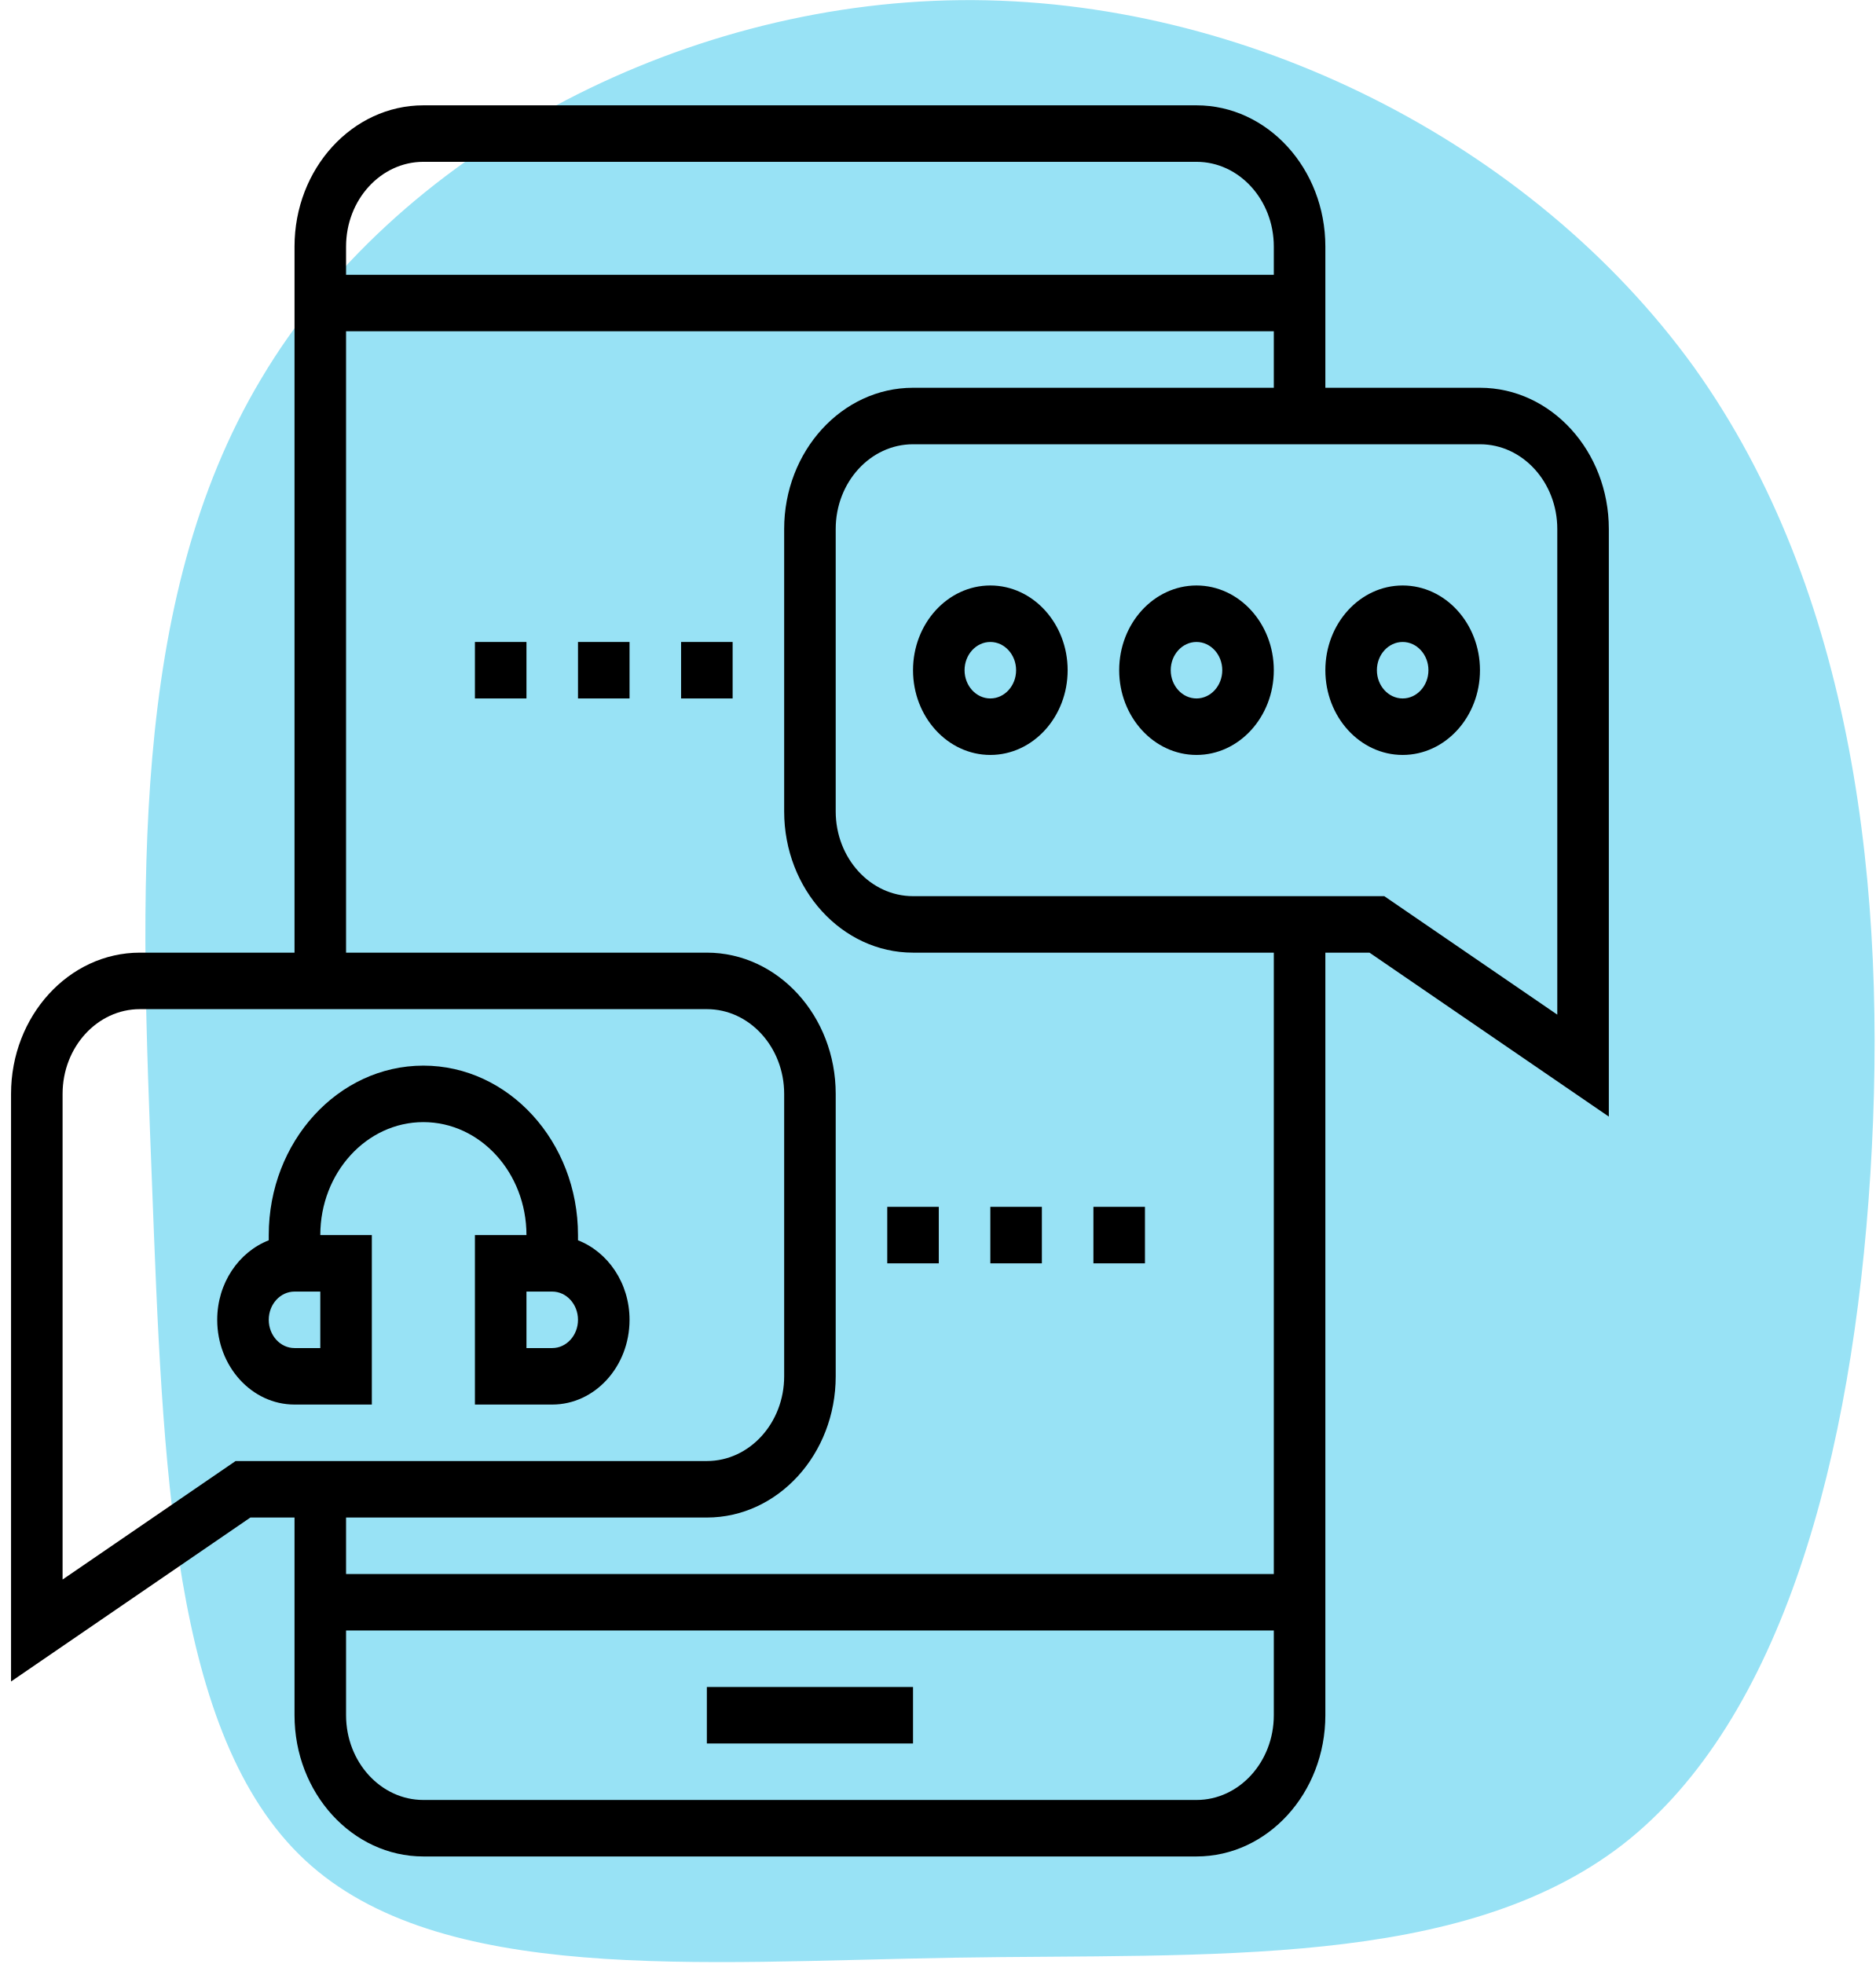
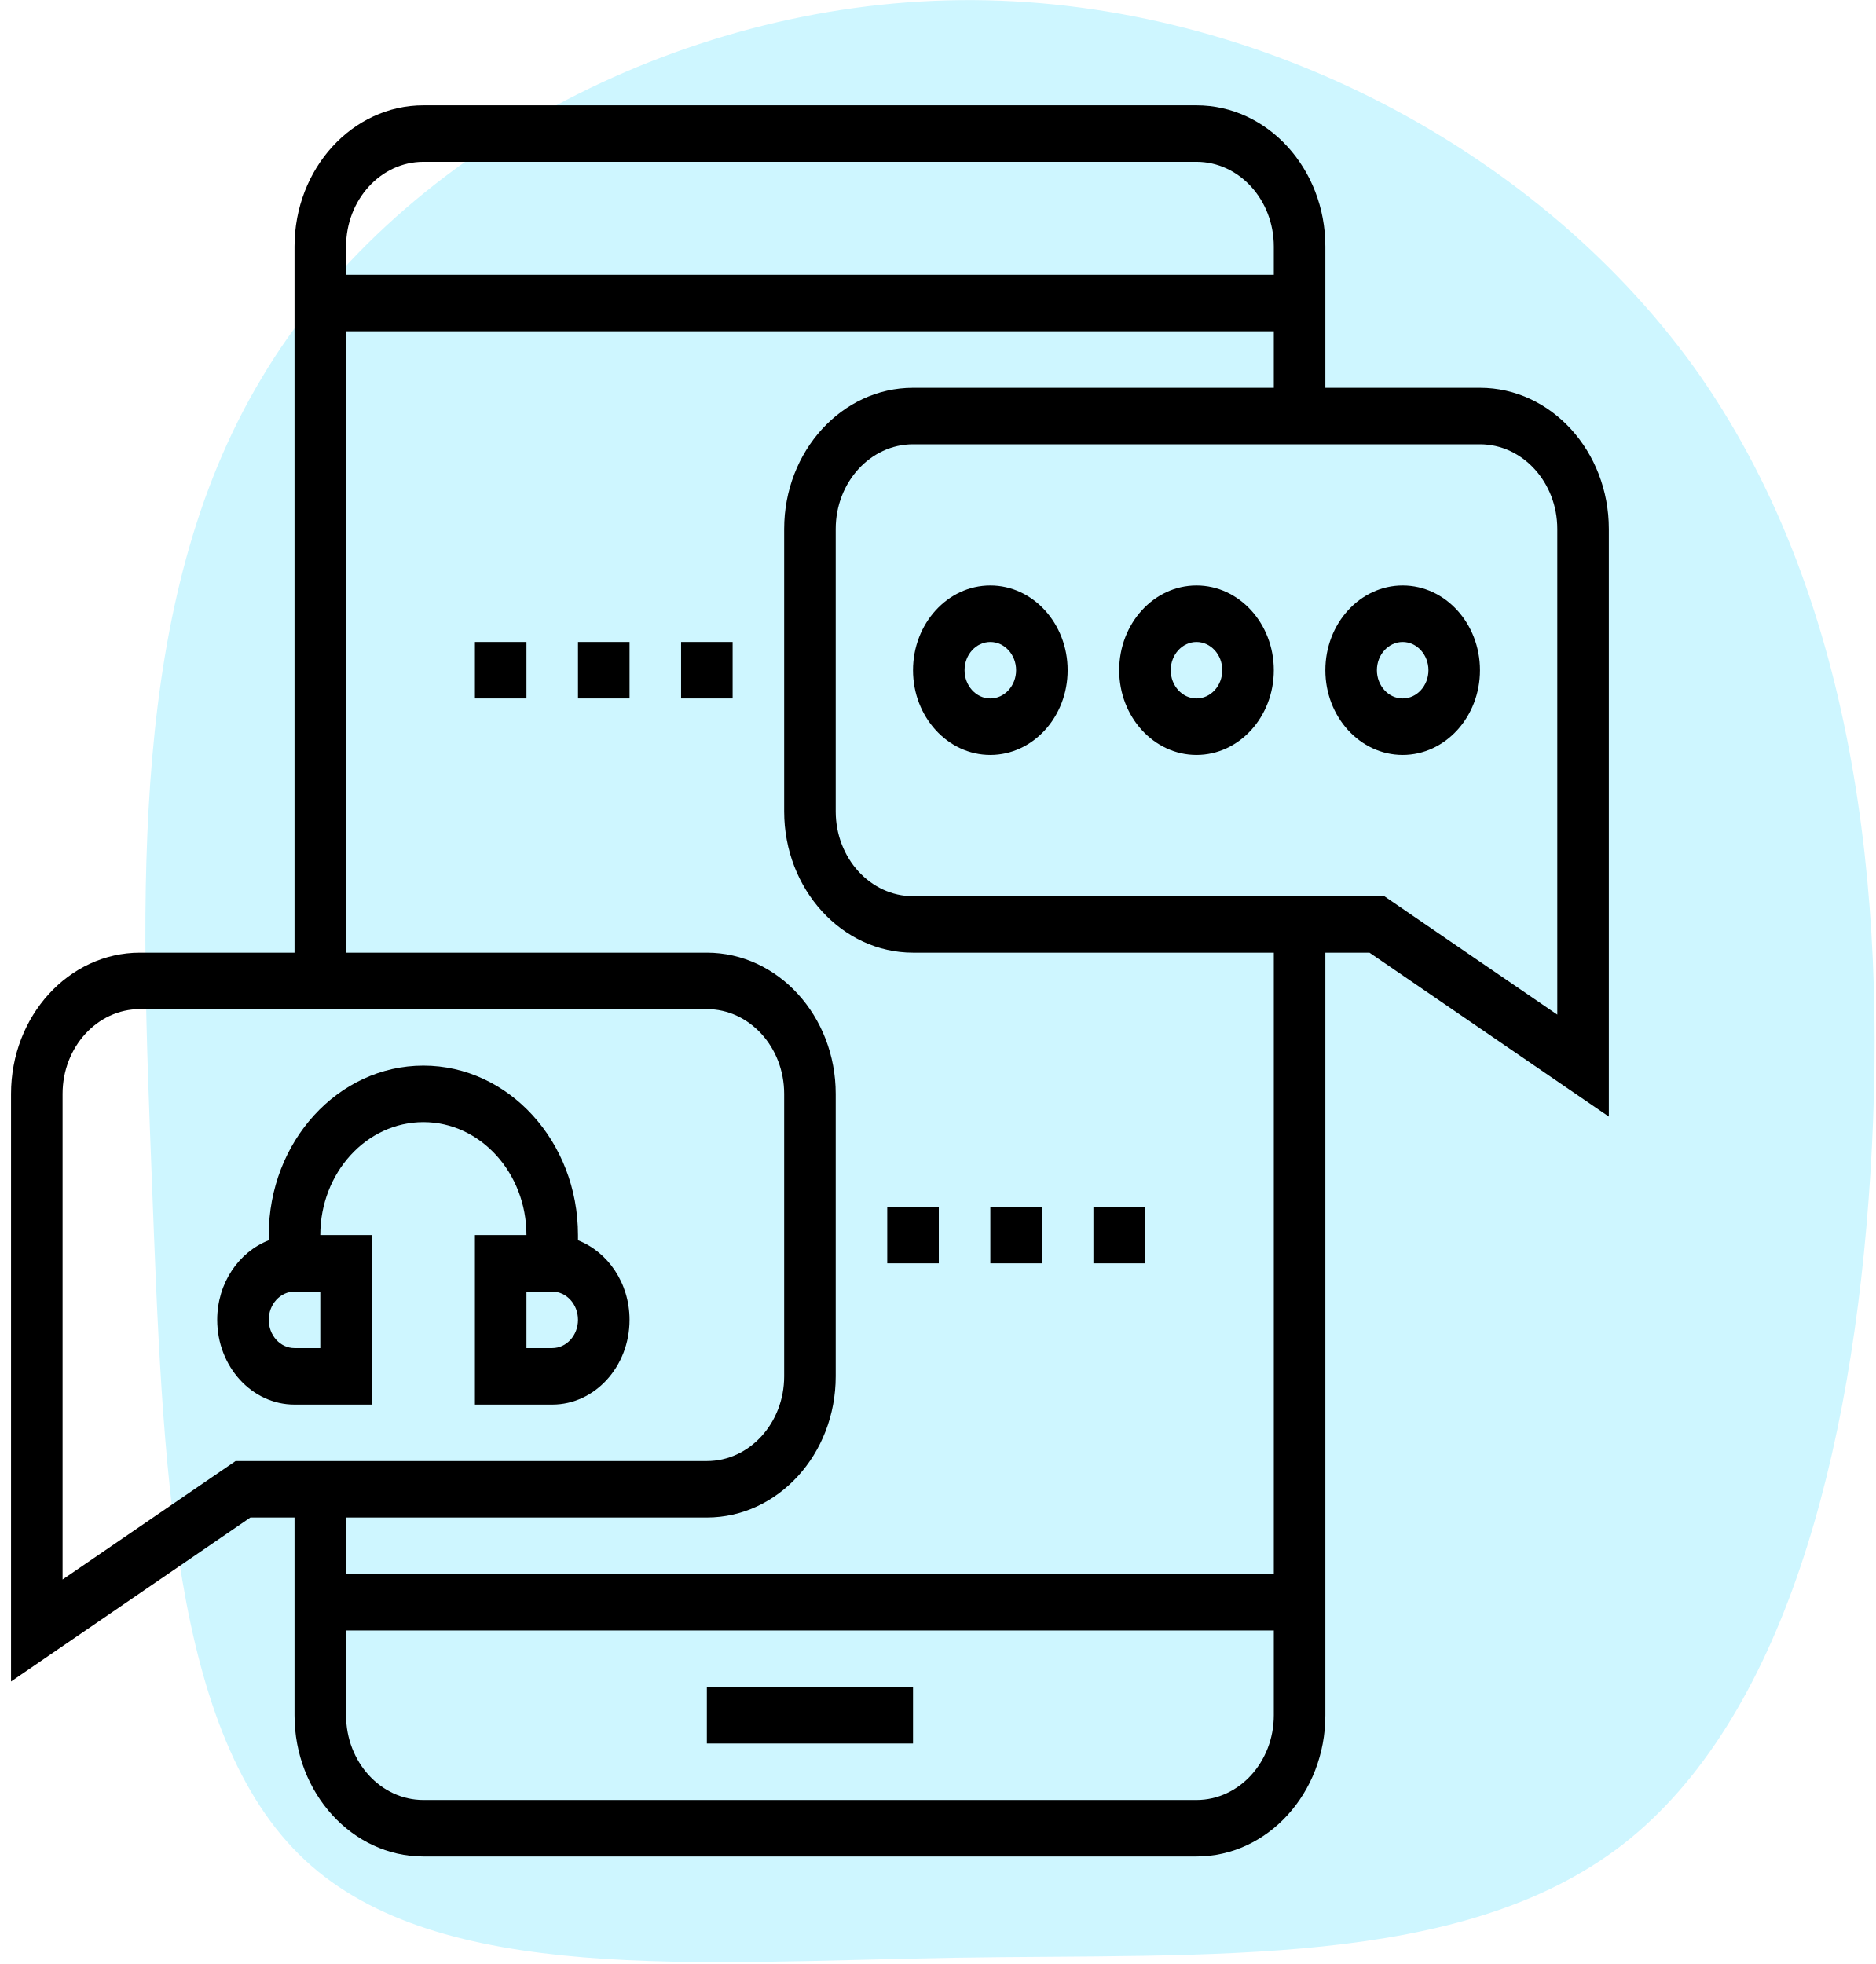
<svg xmlns="http://www.w3.org/2000/svg" width="489" height="512" viewBox="0 0 489 512" fill="none">
-   <path d="M441.601 95.699C399.518 37.414 324.619 -0.701 250.429 0.037C176.239 0.775 102.758 40.366 68.154 98.642C33.194 156.918 36.753 233.877 39.599 307.848C42.446 381.819 44.579 452.428 79.53 484.935C114.482 517.441 181.896 511.472 248.595 510.359C315.295 509.247 380.924 513.364 423.016 480.867C464.751 448.37 482.948 379.632 487.593 306.035C492.237 232.439 483.327 153.984 441.601 95.699Z" fill="#98E2F5" />
+   <path d="M441.601 95.699C399.518 37.414 324.619 -0.701 250.429 0.037C176.239 0.775 102.758 40.366 68.154 98.642C33.194 156.918 36.753 233.877 39.599 307.848C42.446 381.819 44.579 452.428 79.53 484.935C114.482 517.441 181.896 511.472 248.595 510.359C315.295 509.247 380.924 513.364 423.016 480.867C464.751 448.37 482.948 379.632 487.593 306.035C492.237 232.439 483.327 153.984 441.601 95.699Z" fill="#CEF6FF" />
  <path d="M238.019 439.787H184.273V454.513H238.019V439.787Z" fill="black" />
  <path d="M385.821 101.089H345.512V64.274C345.512 43.974 330.443 27.459 311.92 27.459H110.372C91.85 27.459 76.78 43.974 76.78 64.274V248.349H36.471C17.948 248.349 2.879 264.865 2.879 285.164V438.352L65.272 395.609H76.78V447.15C76.78 467.451 91.85 483.965 110.372 483.965H311.92C330.443 483.965 345.512 467.451 345.512 447.15V248.349H357.02L419.413 291.092V137.904C419.413 117.604 404.345 101.089 385.821 101.089ZM110.372 42.185H311.92C323.032 42.185 332.075 52.095 332.075 64.274V71.637H90.217V64.274C90.217 52.095 99.26 42.185 110.372 42.185ZM61.416 380.883L16.316 411.771V285.164C16.316 272.986 25.359 263.075 36.471 263.075H184.273C195.385 263.075 204.428 272.986 204.428 285.164V358.794C204.428 370.973 195.385 380.883 184.273 380.883H61.416ZM311.92 469.239H110.372C99.26 469.239 90.217 459.331 90.217 447.15V425.061H332.075V447.15C332.075 459.331 323.032 469.239 311.92 469.239ZM332.075 410.335H90.217V395.609H184.273C202.795 395.609 217.864 379.094 217.864 358.794V285.164C217.864 264.865 202.795 248.349 184.273 248.349H90.217V86.363H332.075V101.089H238.019C219.497 101.089 204.428 117.604 204.428 137.904V211.534C204.428 231.834 219.497 248.349 238.019 248.349H332.075V410.335ZM405.976 264.511L360.876 233.623H345.512H332.075H238.019C226.907 233.623 217.864 223.712 217.864 211.534V137.904C217.864 125.726 226.907 115.815 238.019 115.815H385.821C396.935 115.815 405.976 125.726 405.976 137.904V264.511Z" fill="black" />
  <path d="M311.92 152.63C300.808 152.63 291.765 162.541 291.765 174.719C291.765 186.897 300.808 196.808 311.92 196.808C323.032 196.808 332.075 186.897 332.075 174.719C332.075 162.541 323.032 152.63 311.92 152.63ZM311.92 182.082C308.218 182.082 305.202 178.776 305.202 174.719C305.202 170.662 308.218 167.356 311.92 167.356C315.622 167.356 318.639 170.662 318.639 174.719C318.639 178.776 315.622 182.082 311.92 182.082Z" fill="black" />
  <path d="M365.666 152.63C354.554 152.63 345.512 162.541 345.512 174.719C345.512 186.897 354.554 196.808 365.666 196.808C376.778 196.808 385.821 186.897 385.821 174.719C385.821 162.541 376.778 152.63 365.666 152.63ZM365.666 182.082C361.964 182.082 358.948 178.776 358.948 174.719C358.948 170.662 361.964 167.356 365.666 167.356C369.368 167.356 372.385 170.662 372.385 174.719C372.385 178.776 369.368 182.082 365.666 182.082Z" fill="black" />
  <path d="M258.174 152.63C247.062 152.63 238.019 162.541 238.019 174.719C238.019 186.897 247.062 196.808 258.174 196.808C269.286 196.808 278.329 186.897 278.329 174.719C278.329 162.541 269.286 152.63 258.174 152.63ZM258.174 182.082C254.472 182.082 251.456 178.776 251.456 174.719C251.456 170.662 254.472 167.356 258.174 167.356C261.876 167.356 264.892 170.662 264.892 174.719C264.892 178.776 261.876 182.082 258.174 182.082Z" fill="black" />
  <path d="M150.681 323.334V321.979C150.681 297.615 132.603 277.801 110.372 277.801C88.141 277.801 70.062 297.615 70.062 321.979V323.334C62.262 326.382 56.626 334.482 56.626 344.068C56.626 356.247 65.668 366.157 76.78 366.157H96.935V321.979H83.499C83.499 305.736 95.551 292.527 110.372 292.527C125.192 292.527 137.245 305.736 137.245 321.979H123.808V366.157H143.963C155.075 366.157 164.118 356.247 164.118 344.068C164.118 334.482 158.481 326.382 150.681 323.334ZM83.499 351.431H76.78C73.078 351.431 70.062 348.133 70.062 344.068C70.062 340.004 73.078 336.705 76.78 336.705H83.499V351.431ZM143.963 351.431H137.245V336.705H143.963C147.665 336.705 150.681 340.004 150.681 344.068C150.681 348.133 147.665 351.431 143.963 351.431Z" fill="black" />
  <path d="M244.737 314.616H231.301V329.342H244.737V314.616Z" fill="black" />
  <path d="M271.611 314.616H258.174V329.342H271.611V314.616Z" fill="black" />
  <path d="M298.484 314.616H285.047V329.342H298.484V314.616Z" fill="black" />
  <path d="M137.245 167.356H123.808V182.082H137.245V167.356Z" fill="black" />
  <path d="M164.118 167.356H150.681V182.082H164.118V167.356Z" fill="black" />
  <path d="M190.991 167.356H177.555V182.082H190.991V167.356Z" fill="black" />
</svg>
